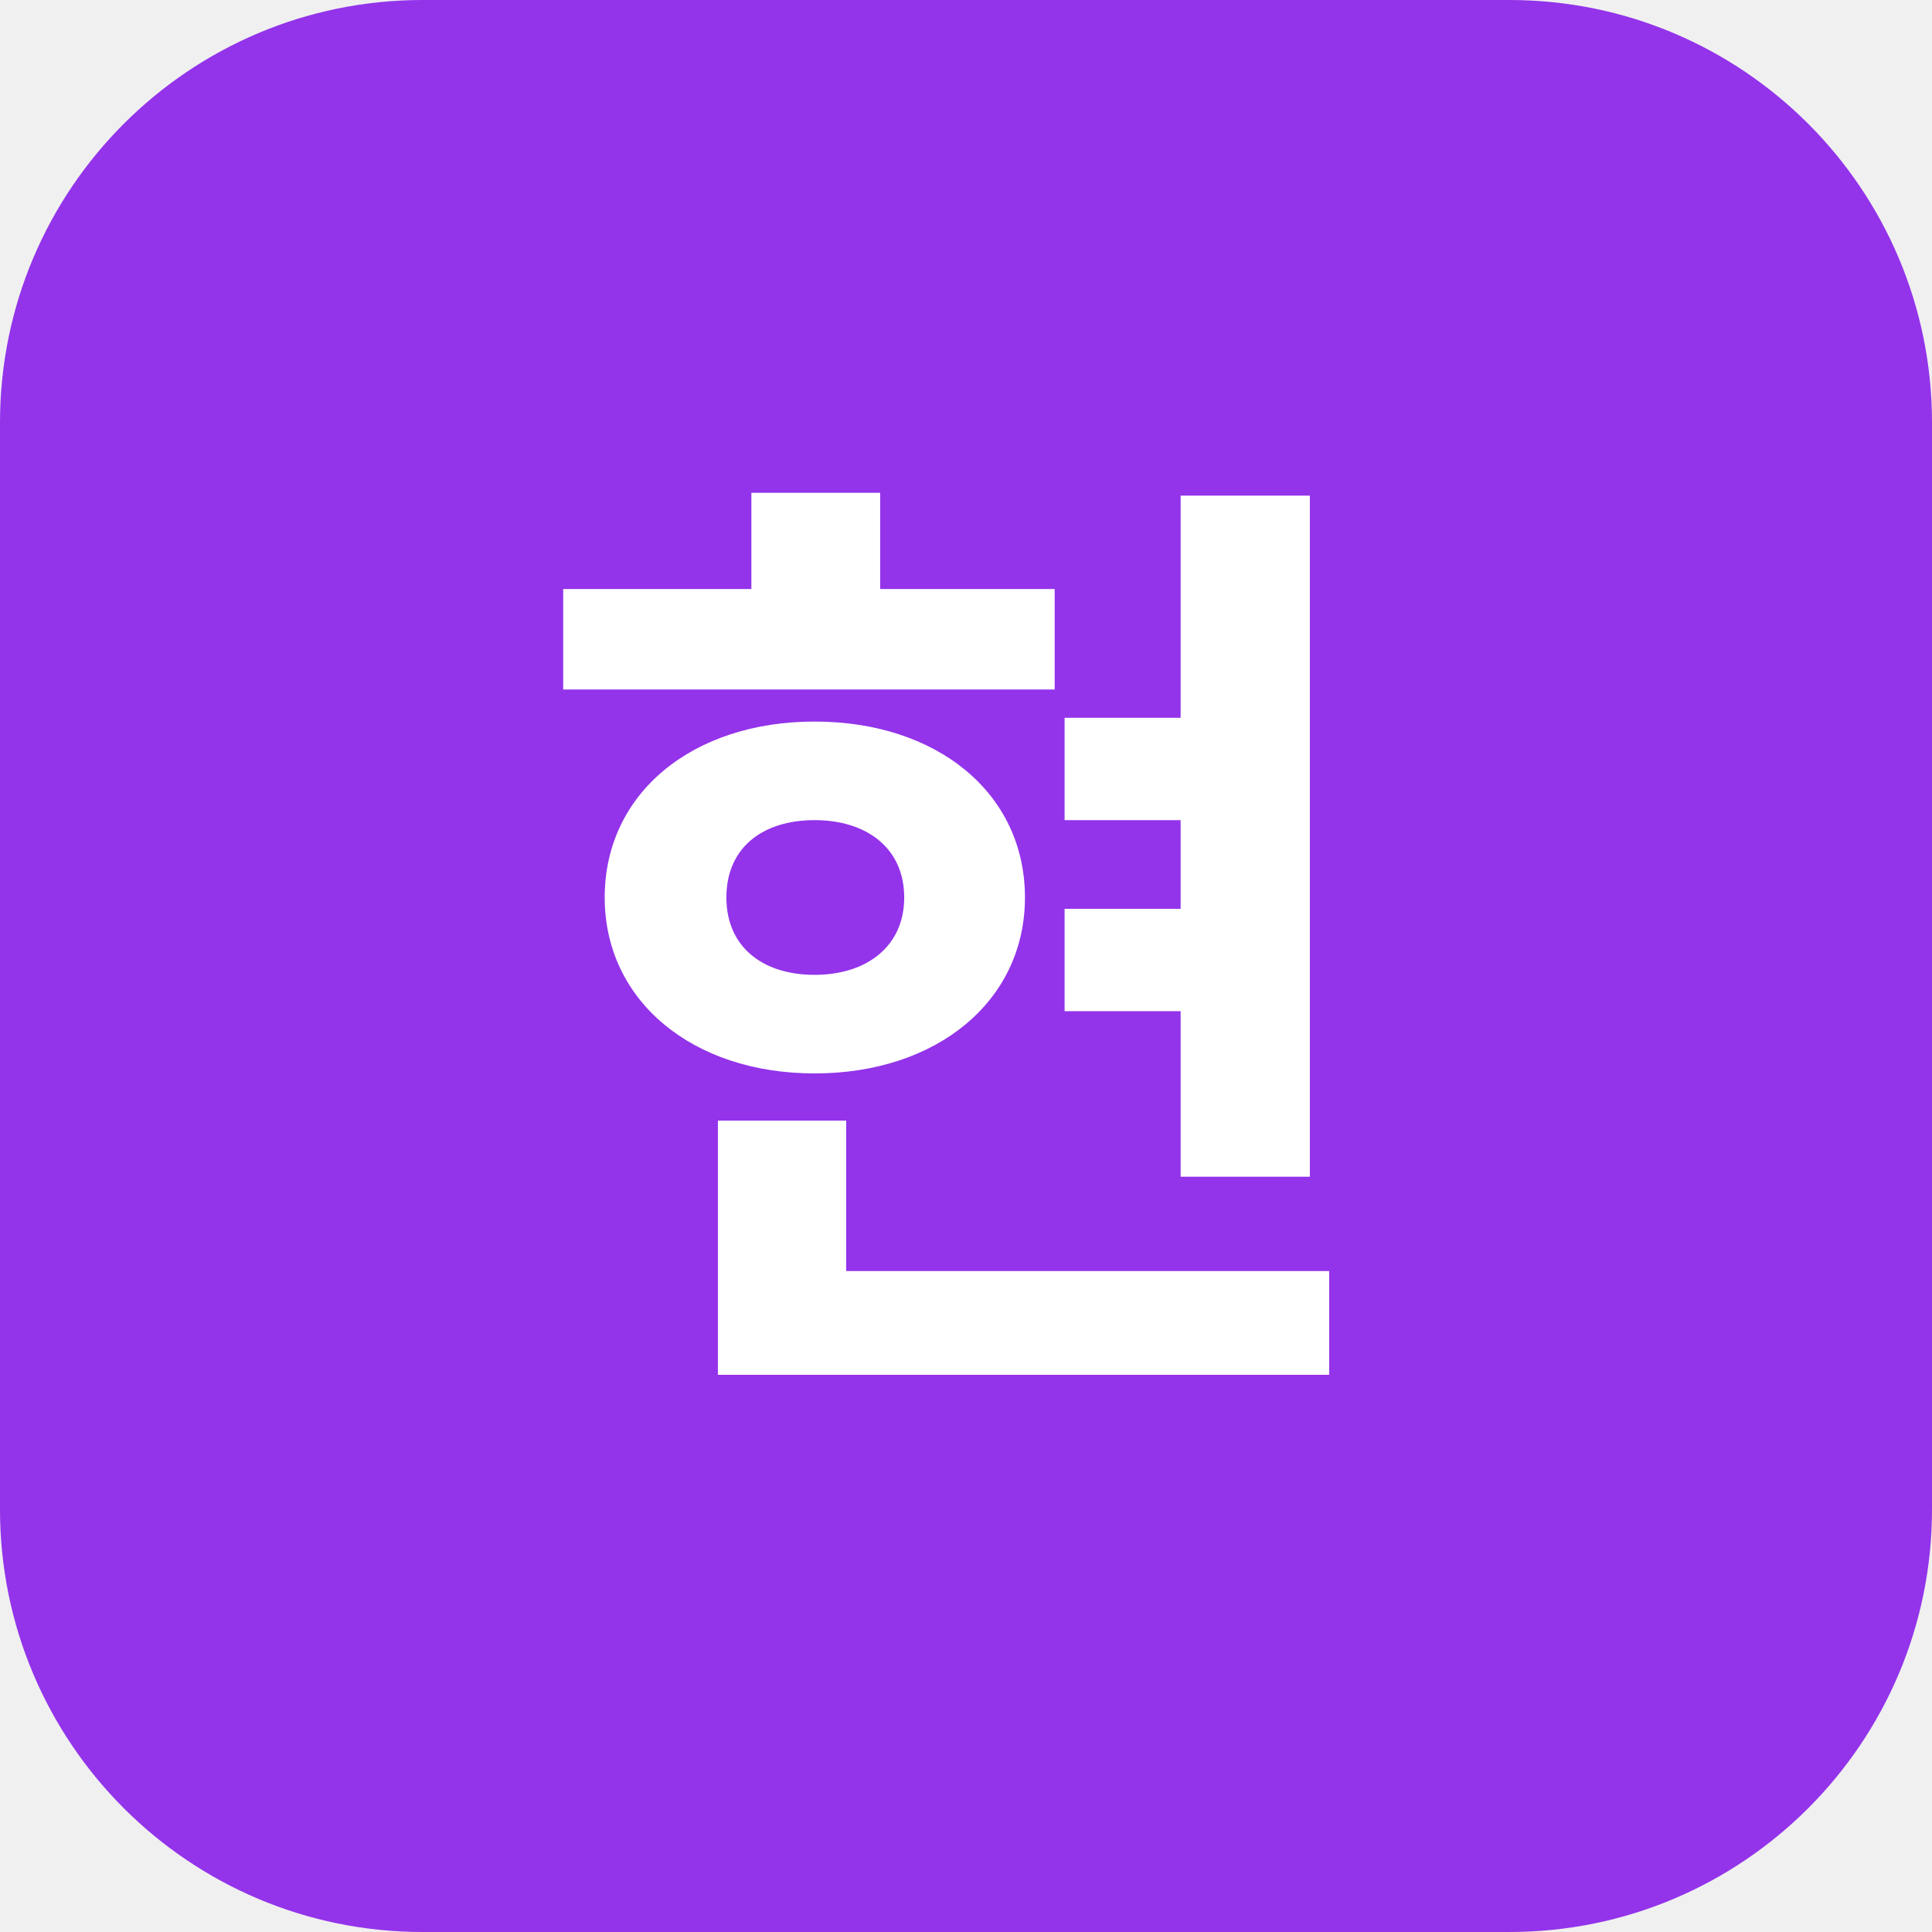
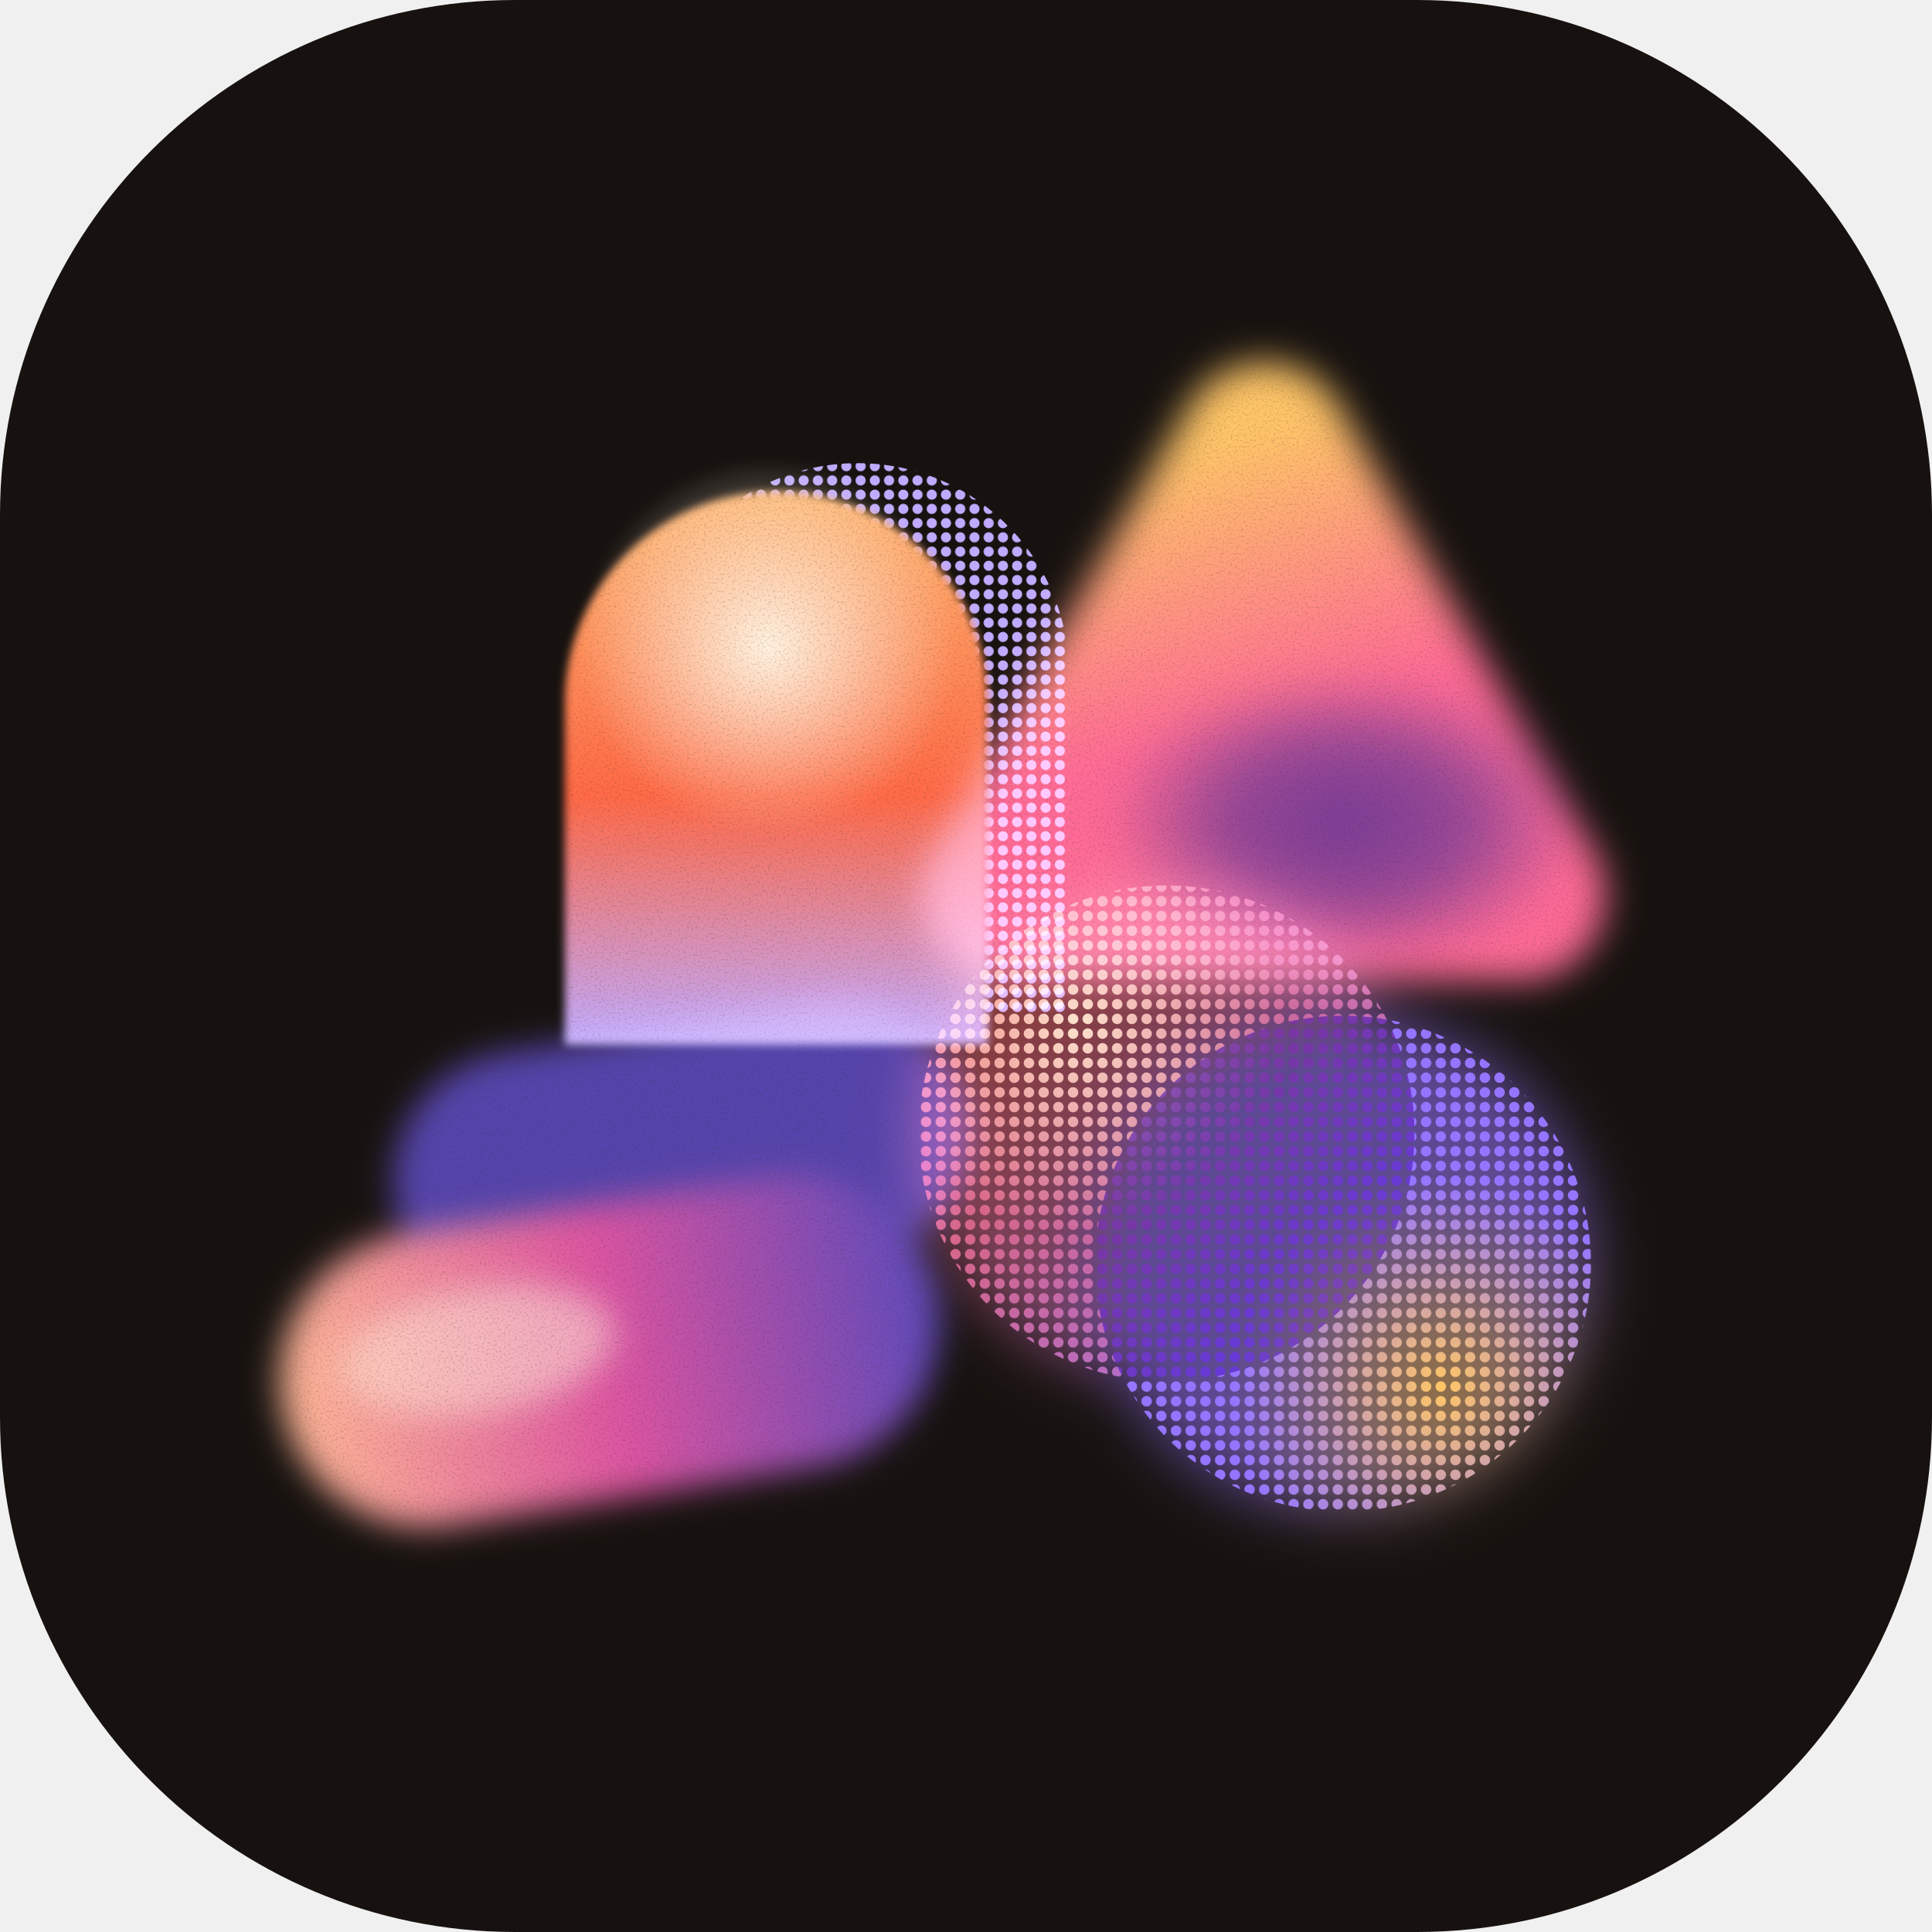
- <svg xmlns="http://www.w3.org/2000/svg" viewBox="0 0 64 64">
-   <rect width="64" height="64" rx="14" fill="#9333ea" />
-   <text x="32" y="32" dy="0.35em" text-anchor="middle" font-family="ui-sans-serif, system-ui, -apple-system, sans-serif" font-size="32" font-weight="600" fill="#ffffff">현</text>
+ <svg xmlns="http://www.w3.org/2000/svg" viewBox="0 0 712.727 712.727">
+   <rect width="712.727" height="712.727" rx="190" fill="#17120F" />
+   <g transform="translate(76.36 106.36)">
+     <g transform="translate(0 200)" style="mix-blend-mode:screen">
+       <svg class="shape  " width="310" height="310" viewBox="0 0 400 400" aria-hidden="true">
+         <defs>
+           <linearGradient id="s1l" x1="0" y1="0" x2="1" y2="1">
+             <stop offset="0" stop-color="#D9479B" />
+             <stop offset="1" stop-color="#4B3CB8" />
+           </linearGradient>
+           <radialGradient id="s1a" cx=".78" cy=".8" r=".62">
+             <stop offset="0" stop-color="#FFB38F" />
+             <stop offset="1" stop-color="#FFB38F" stop-opacity="0" />
+           </radialGradient>
+           <radialGradient id="s1b" cx=".32" cy=".28" r=".42">
+             <stop offset="0" stop-color="#FFE3D3" stop-opacity=".95" />
+             <stop offset="1" stop-color="#FFE3D3" stop-opacity="0" />
+           </radialGradient>
+           <filter id="s1f" filterUnits="userSpaceOnUse" x="-120" y="-120" width="640" height="640" color-interpolation-filters="sRGB">
+             <feGaussianBlur in="SourceGraphic" stdDeviation="8" result="s" />
+             <feTurbulence type="fractalNoise" baseFrequency=".95" numOctaves="2" seed="5" result="n" />
+             <feColorMatrix in="n" values="0 0 0 0 .12  0 0 0 0 .08  0 0 0 0 .06  .55 0 0 0 -.28" result="na" />
+             <feComposite in="na" in2="s" operator="in" result="g" />
+             <feMerge>
+               <feMergeNode in="s" />
+               <feMergeNode in="g" />
+             </feMerge>
+           </filter>
+           <linearGradient id="s1r" x1="0" y1="0" x2="1" y2="0">
+             <stop offset="0" stop-color="#FFB38F" />
+             <stop offset=".5" stop-color="#D9479B" />
+             <stop offset="1" stop-color="#4B3CB8" />
+           </linearGradient>
+         </defs>
+         <g filter="url(#s1f)">
+           <g transform="rotate(-9 200 210)">
+             <rect class="pb" x="96" y="98" width="276" height="124" rx="62" fill="#4B3CB8" opacity=".9" />
+             <rect x="28" y="176" width="316" height="140" rx="70" fill="url(#s1r)" />
+             <ellipse class="pa" cx="124" cy="236" rx="66" ry="30" fill="#FFE3D3" opacity=".55" />
+           </g>
+         </g>
+       </svg>
+     </g>
+     <g transform="translate(60 0)" style="mix-blend-mode:screen">
+       <svg class="shape  " width="300" height="300" viewBox="0 0 400 400" aria-hidden="true">
+         <defs>
+           <linearGradient id="s2l" x1="0" y1="0" x2="1" y2="1">
+             <stop offset="0" stop-color="#FF5E3A" />
+             <stop offset="1" stop-color="#B9A4FF" />
+           </linearGradient>
+           <radialGradient id="s2a" cx=".78" cy=".8" r=".62">
+             <stop offset="0" stop-color="#FFB067" />
+             <stop offset="1" stop-color="#FFB067" stop-opacity="0" />
+           </radialGradient>
+           <radialGradient id="s2b" cx=".32" cy=".28" r=".42">
+             <stop offset="0" stop-color="#FFF1DE" stop-opacity=".95" />
+             <stop offset="1" stop-color="#FFF1DE" stop-opacity="0" />
+           </radialGradient>
+           <filter id="s2f" filterUnits="userSpaceOnUse" x="-120" y="-120" width="640" height="640" color-interpolation-filters="sRGB">
+             <feGaussianBlur in="SourceGraphic" stdDeviation="2" result="s" />
+             <feTurbulence type="fractalNoise" baseFrequency=".95" numOctaves="2" seed="5" result="n" />
+             <feColorMatrix in="n" values="0 0 0 0 .12  0 0 0 0 .08  0 0 0 0 .06  .55 0 0 0 -.28" result="na" />
+             <feComposite in="na" in2="s" operator="in" result="g" />
+             <feMerge>
+               <feMergeNode in="s" />
+               <feMergeNode in="g" />
+             </feMerge>
+           </filter>
+           <pattern id="s2p" width="7" height="7" patternUnits="userSpaceOnUse">
+             <circle cx="3.5" cy="3.5" r="2.5" fill="#fff" />
+           </pattern>
+           <mask id="s2h">
+             <rect width="400" height="400" fill="url(#s2p)" />
+           </mask>
+           <filter id="s2g" x="-30%" y="-30%" width="160%" height="160%">
+             <feGaussianBlur stdDeviation="14" />
+           </filter>
+           <linearGradient id="s2r" x1="0" y1="0" x2="0" y2="1">
+             <stop offset="0" stop-color="#FFB067" />
+             <stop offset=".55" stop-color="#FF5E3A" />
+             <stop offset="1" stop-color="#B9A4FF" />
+           </linearGradient>
+           <radialGradient id="s2s">
+             <stop offset="0" stop-color="#FFF1DE" />
+             <stop offset="1" stop-color="#FFF1DE" stop-opacity="0" />
+           </radialGradient>
+         </defs>
+         <g mask="url(#s2h)">
+           <path d="M96 372V204a104 104 0 0 1 208 0v168z" transform="translate(40 -14)" fill="#B9A4FF" />
+         </g>
+         <g filter="url(#s2f)">
+           <path d="M96 372V204a104 104 0 0 1 208 0v168z" fill="url(#s2r)" />
+           <circle class="pa" cx="196" cy="176" r="92" fill="url(#s2s)" />
+         </g>
+       </svg>
+     </g>
+     <g transform="translate(230 180)" style="mix-blend-mode:screen">
+       <svg class="shape  " width="310" height="310" viewBox="0 0 400 400" aria-hidden="true">
+         <defs>
+           <linearGradient id="s3l" x1="0" y1="0" x2="1" y2="1">
+             <stop offset="0" stop-color="#FF4E2E" />
+             <stop offset="1" stop-color="#8B6BFF" />
+           </linearGradient>
+           <radialGradient id="s3a" cx=".78" cy=".8" r=".62">
+             <stop offset="0" stop-color="#FFC25C" />
+             <stop offset="1" stop-color="#FFC25C" stop-opacity="0" />
+           </radialGradient>
+           <radialGradient id="s3b" cx=".32" cy=".28" r=".42">
+             <stop offset="0" stop-color="#FFE7CF" stop-opacity=".95" />
+             <stop offset="1" stop-color="#FFE7CF" stop-opacity="0" />
+           </radialGradient>
+           <filter id="s3f" filterUnits="userSpaceOnUse" x="-120" y="-120" width="640" height="640" color-interpolation-filters="sRGB">
+             <feGaussianBlur in="SourceGraphic" stdDeviation="0" result="s" />
+             <feTurbulence type="fractalNoise" baseFrequency=".95" numOctaves="2" seed="5" result="n" />
+             <feColorMatrix in="n" values="0 0 0 0 .12  0 0 0 0 .08  0 0 0 0 .06  .55 0 0 0 -.28" result="na" />
+             <feComposite in="na" in2="s" operator="in" result="g" />
+             <feMerge>
+               <feMergeNode in="s" />
+               <feMergeNode in="g" />
+             </feMerge>
+           </filter>
+           <pattern id="s3p" width="7" height="7" patternUnits="userSpaceOnUse">
+             <circle cx="3.5" cy="3.5" r="2.5" fill="#fff" />
+           </pattern>
+           <mask id="s3h">
+             <rect width="400" height="400" fill="url(#s3p)" />
+           </mask>
+           <filter id="s3g" x="-30%" y="-30%" width="160%" height="160%">
+             <feGaussianBlur stdDeviation="14" />
+           </filter>
+           <radialGradient id="s3q" cx=".7" cy=".75" r=".7">
+             <stop offset="0" stop-color="#FFC25C" />
+             <stop offset=".6" stop-color="#8B6BFF" />
+             <stop offset="1" stop-color="#8B6BFF" />
+           </radialGradient>
+         </defs>
+         <g filter="url(#s3g)" opacity=".55">
+           <circle class="pa" cx="160" cy="170" r="118" fill="url(#s3l)" />
+           <circle class="pb" cx="244" cy="232" r="118" fill="url(#s3q)" />
+         </g>
+         <g mask="url(#s3h)">
+           <circle class="pa" cx="160" cy="170" r="118" fill="url(#s3l)" />
+           <circle class="pa" cx="160" cy="170" r="118" fill="url(#s3b)" />
+           <circle class="pb" cx="244" cy="232" r="118" fill="url(#s3q)" style="mix-blend-mode:multiply" />
+         </g>
+       </svg>
+     </g>
+     <g transform="translate(240 -10)" style="mix-blend-mode:screen">
+       <svg class="shape  " width="300" height="300" viewBox="0 0 400 400" aria-hidden="true">
+         <defs>
+           <linearGradient id="s4l" x1="0" y1="0" x2="1" y2="1">
+             <stop offset="0" stop-color="#FF5F8F" />
+             <stop offset="1" stop-color="#6B2E8F" />
+           </linearGradient>
+           <radialGradient id="s4a" cx=".78" cy=".8" r=".62">
+             <stop offset="0" stop-color="#FFC15E" />
+             <stop offset="1" stop-color="#FFC15E" stop-opacity="0" />
+           </radialGradient>
+           <radialGradient id="s4b" cx=".32" cy=".28" r=".42">
+             <stop offset="0" stop-color="#FFF1DC" stop-opacity=".95" />
+             <stop offset="1" stop-color="#FFF1DC" stop-opacity="0" />
+           </radialGradient>
+           <filter id="s4f" filterUnits="userSpaceOnUse" x="-120" y="-120" width="640" height="640" color-interpolation-filters="sRGB">
+             <feGaussianBlur in="SourceGraphic" stdDeviation="9" result="s" />
+             <feTurbulence type="fractalNoise" baseFrequency=".95" numOctaves="2" seed="5" result="n" />
+             <feColorMatrix in="n" values="0 0 0 0 .12  0 0 0 0 .08  0 0 0 0 .06  .55 0 0 0 -.28" result="na" />
+             <feComposite in="na" in2="s" operator="in" result="g" />
+             <feMerge>
+               <feMergeNode in="s" />
+               <feMergeNode in="g" />
+             </feMerge>
+           </filter>
+           <linearGradient id="s4o" x1=".35" y1="0" x2=".65" y2="1">
+             <stop offset="0" stop-color="#FFC15E" />
+             <stop offset=".6" stop-color="#FF5F8F" />
+           </linearGradient>
+           <radialGradient id="s4i">
+             <stop offset="0" stop-color="#6B2E8F" />
+             <stop offset=".5" stop-color="#6B2E8F" stop-opacity=".75" />
+             <stop offset="1" stop-color="#6B2E8F" stop-opacity="0" />
+           </radialGradient>
+         </defs>
+         <g filter="url(#s4f)">
+           <path d="M200 92L326 312H74Z" fill="url(#s4o)" stroke="url(#s4o)" stroke-width="84" stroke-linejoin="round" />
+           <ellipse class="pb" cx="240" cy="276" rx="118" ry="74" fill="url(#s4i)" />
+         </g>
+       </svg>
+     </g>
+   </g>
</svg>
